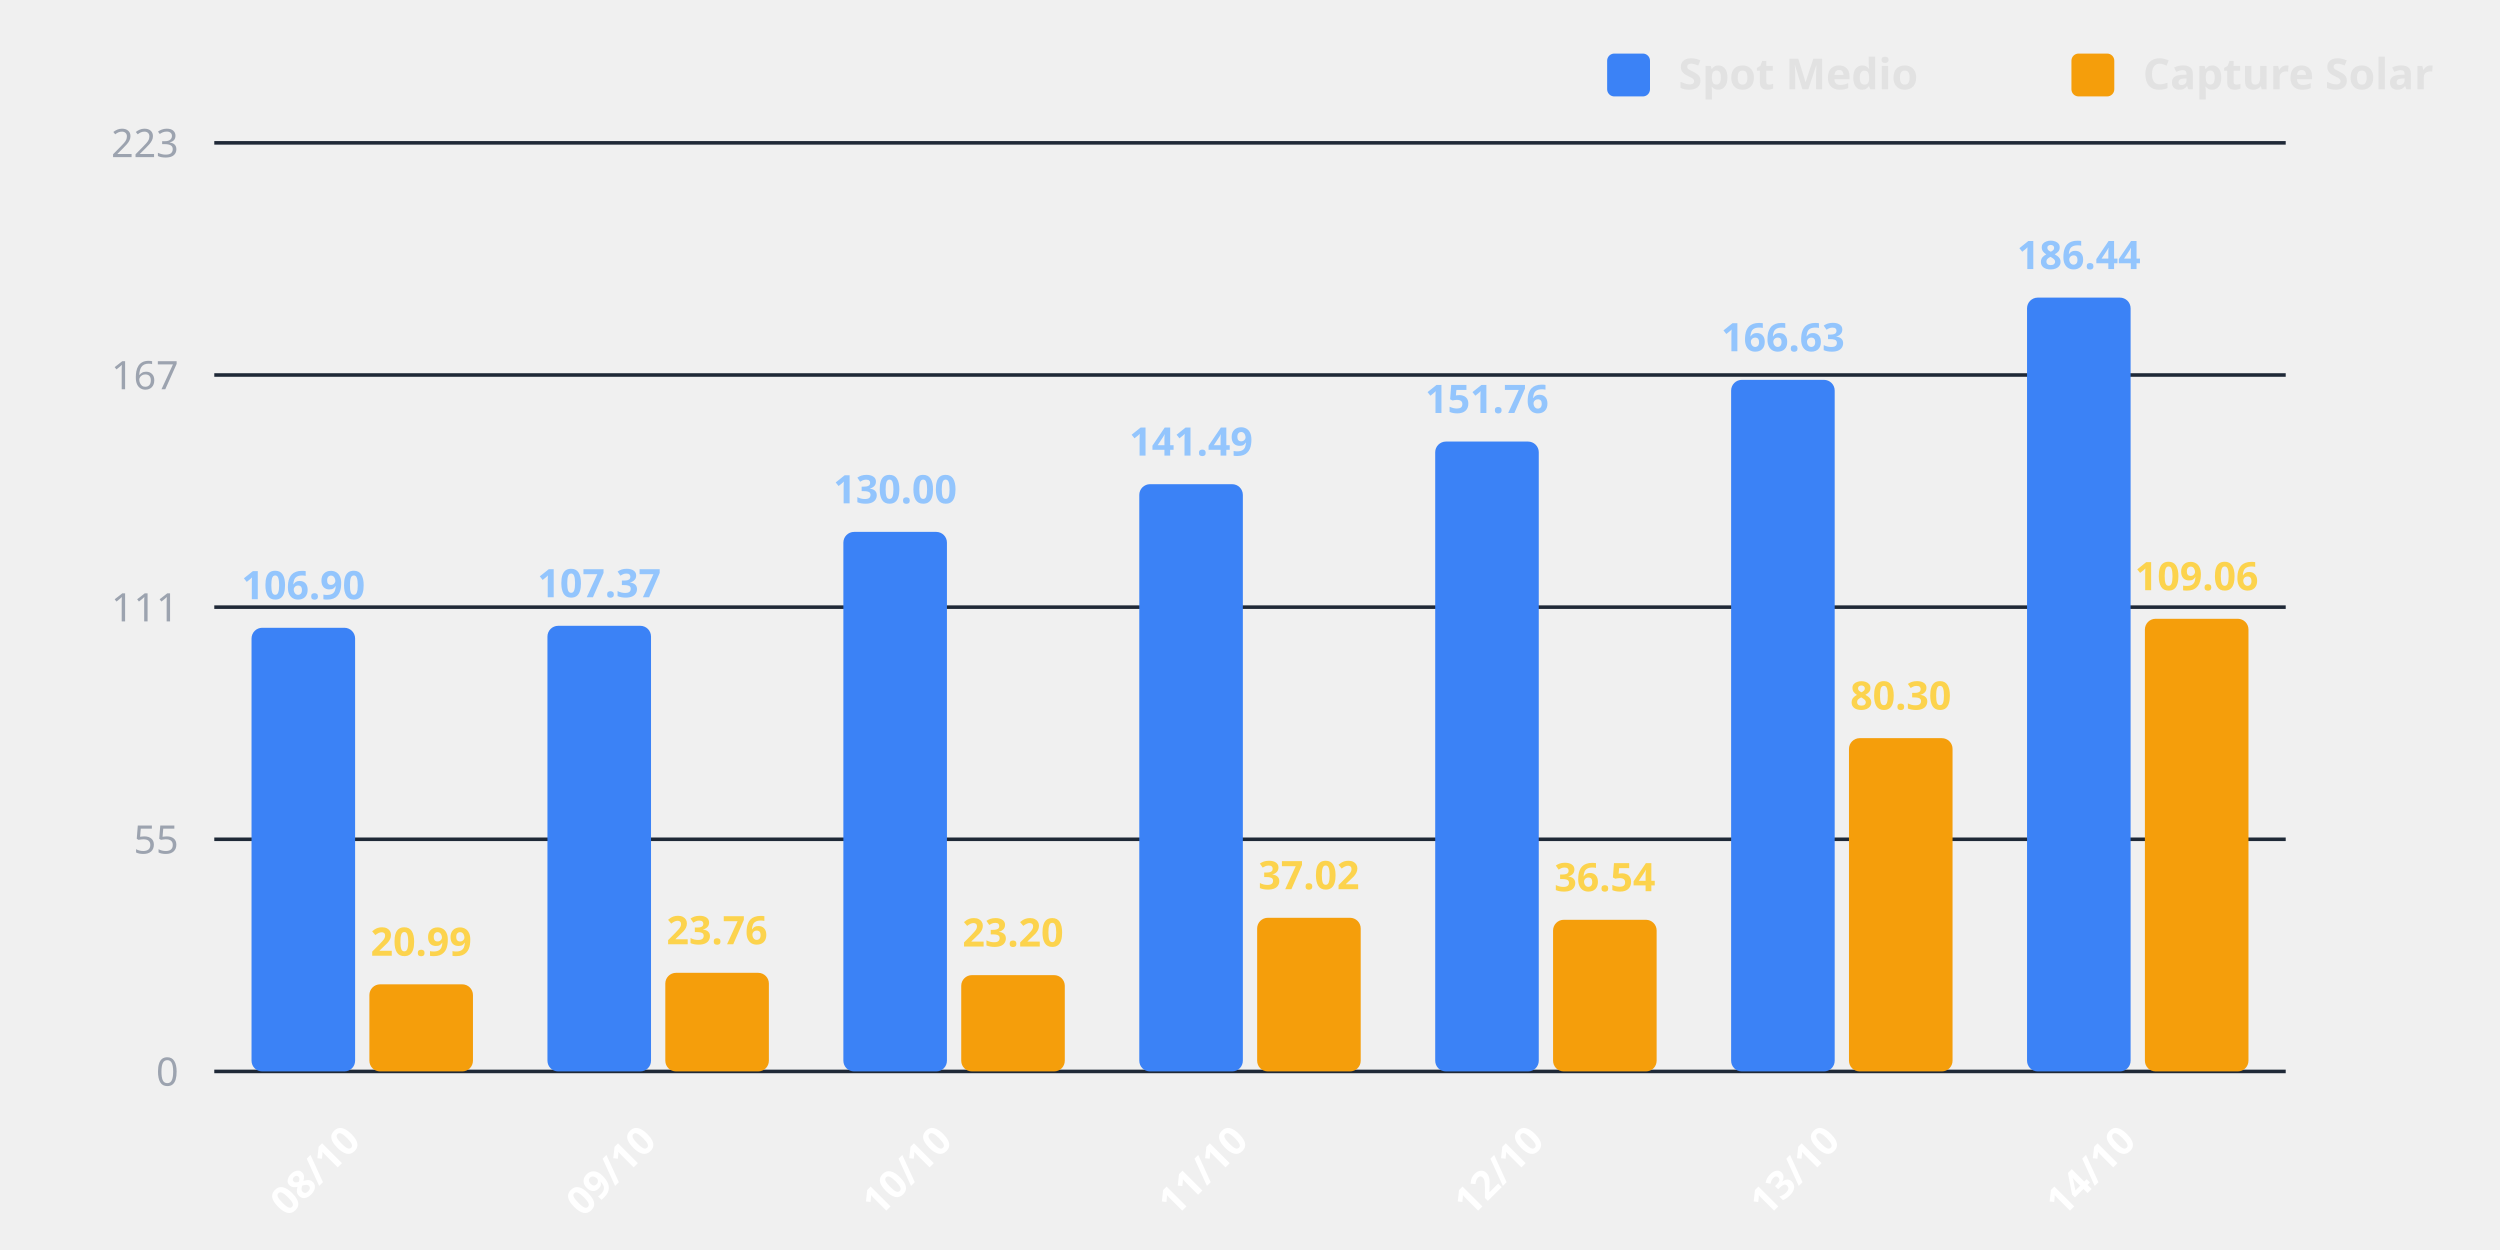
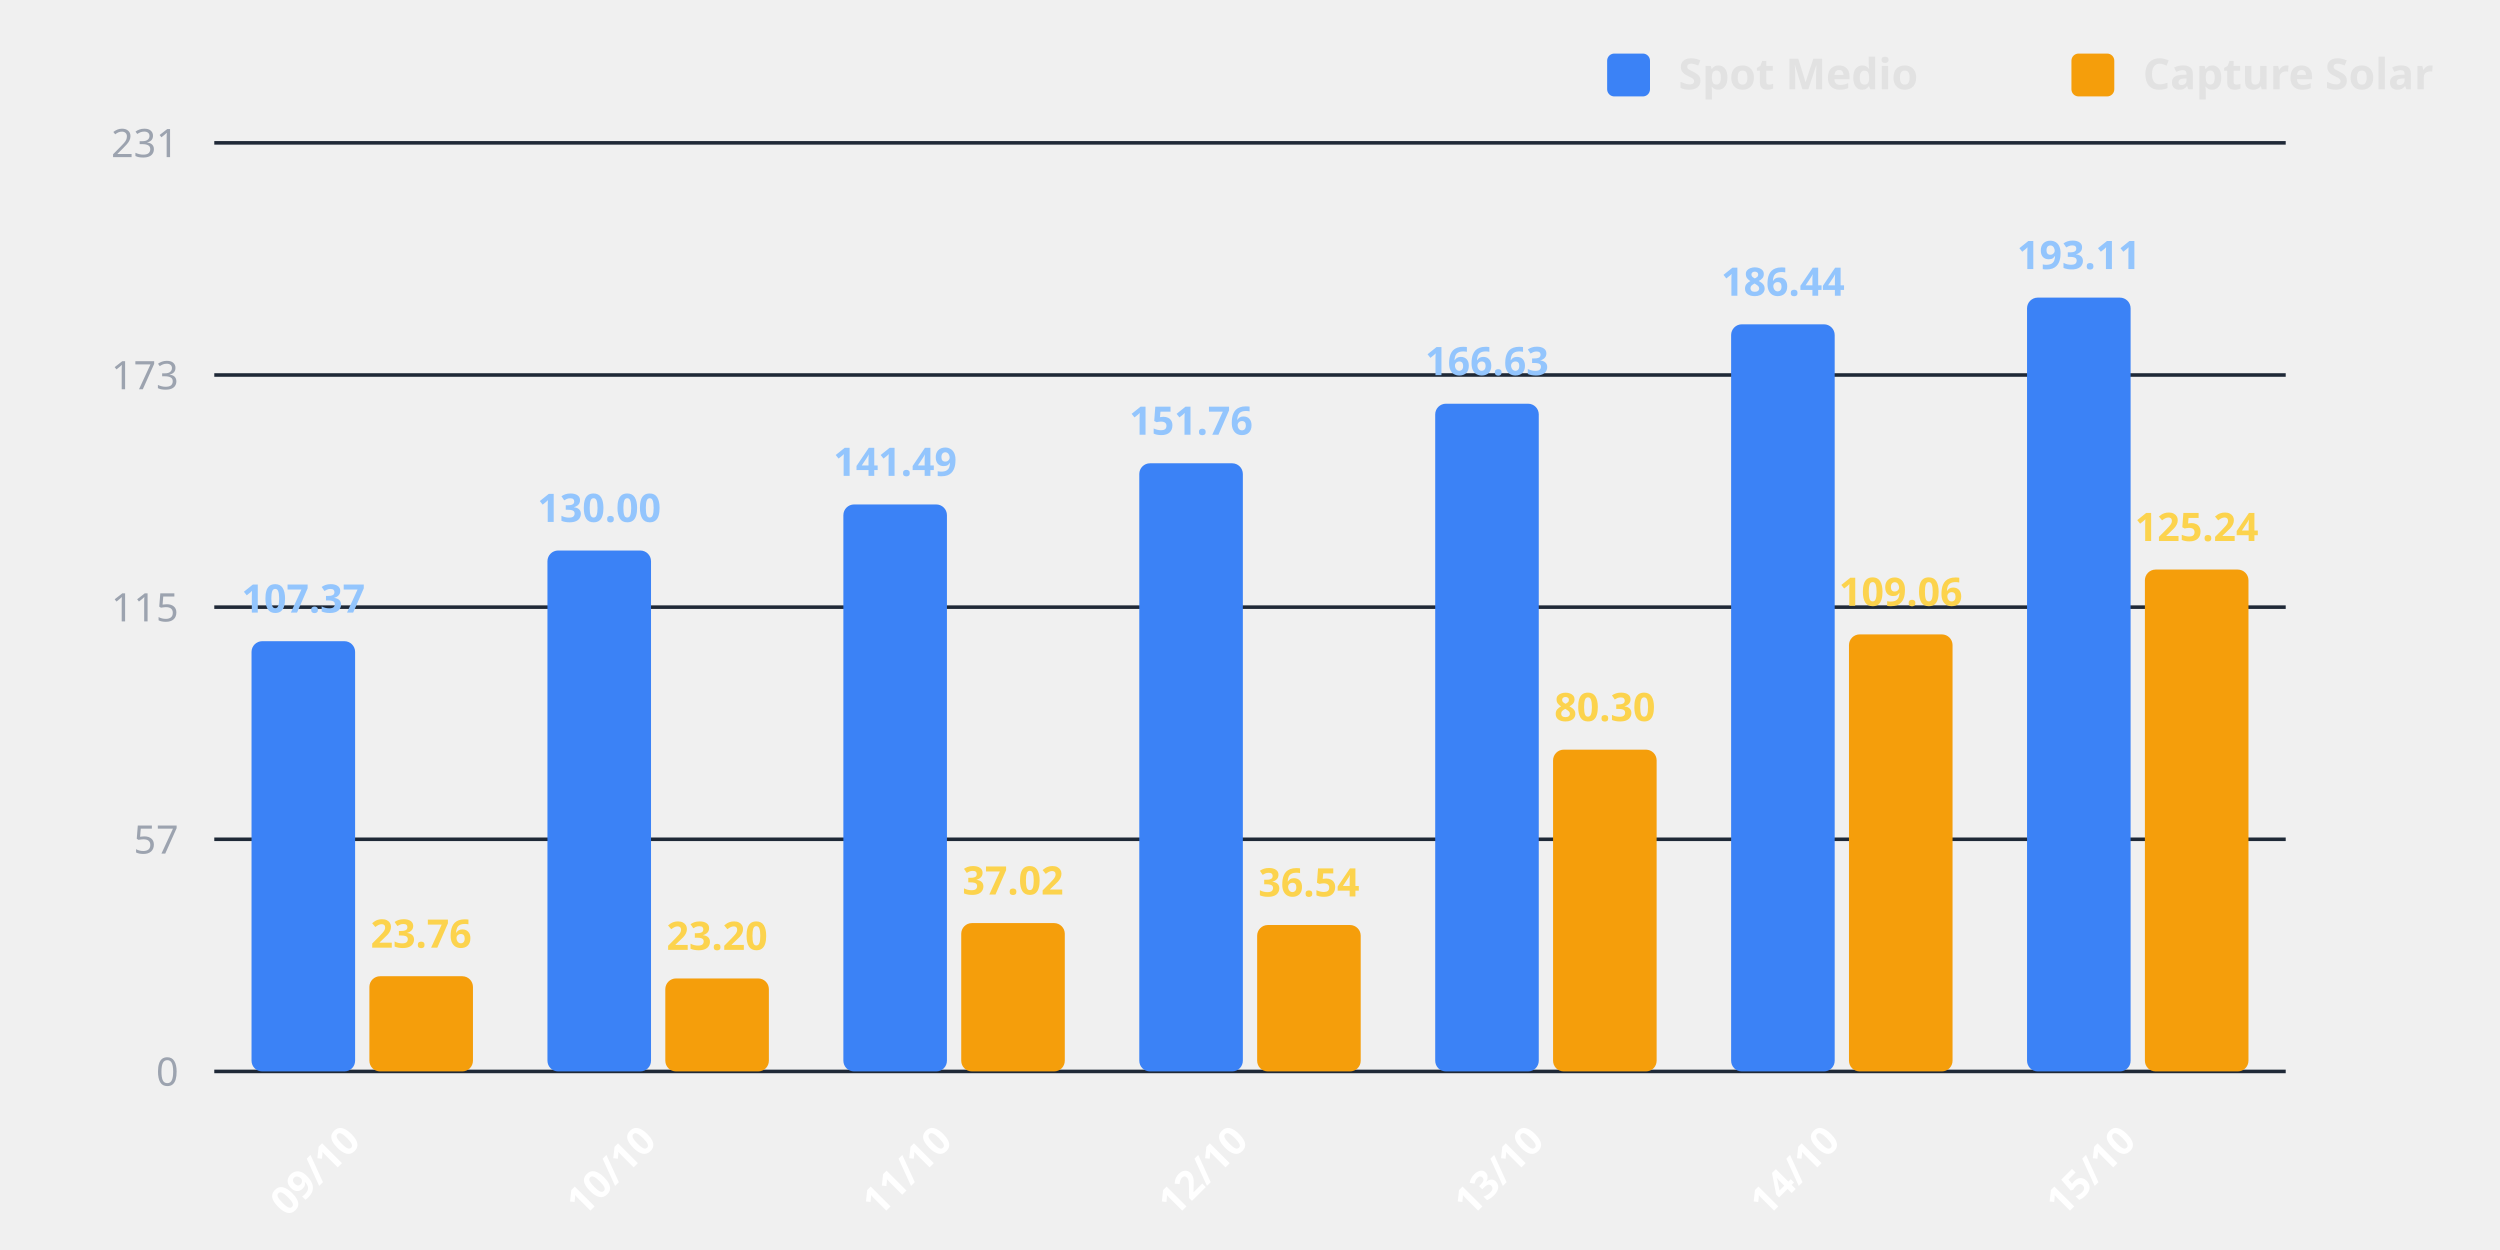
<svg xmlns="http://www.w3.org/2000/svg" viewBox="0 0 700 350" style="font-family: sans-serif; background-color: #0b0f19;">
  <rect x="450" y="15" width="12" height="12" fill="#3b82f6" rx="2" />
  <text x="470" y="25" font-size="12" fill="#e2e2e2" font-weight="bold">Spot Medio</text>
  <rect x="580" y="15" width="12" height="12" fill="#f59e0b" rx="2" />
  <text x="600" y="25" font-size="12" fill="#e2e2e2" font-weight="bold">Capture Solar</text>
  <line x1="60" y1="300.0" x2="640" y2="300.0" stroke="#1f2937" stroke-width="1" />
  <text x="50" y="304.0" text-anchor="end" font-size="11" fill="#9ca3af">0</text>
  <line x1="60" y1="235.0" x2="640" y2="235.0" stroke="#1f2937" stroke-width="1" />
-   <text x="50" y="239.0" text-anchor="end" font-size="11" fill="#9ca3af">55</text>
+   <text x="50" y="239.0" text-anchor="end" font-size="11" fill="#9ca3af">57</text>
  <line x1="60" y1="170.0" x2="640" y2="170.0" stroke="#1f2937" stroke-width="1" />
-   <text x="50" y="174.0" text-anchor="end" font-size="11" fill="#9ca3af">111</text>
+   <text x="50" y="174.0" text-anchor="end" font-size="11" fill="#9ca3af">115</text>
  <line x1="60" y1="105.0" x2="640" y2="105.0" stroke="#1f2937" stroke-width="1" />
-   <text x="50" y="109.0" text-anchor="end" font-size="11" fill="#9ca3af">167</text>
+   <text x="50" y="109.0" text-anchor="end" font-size="11" fill="#9ca3af">173</text>
  <line x1="60" y1="40.0" x2="640" y2="40.0" stroke="#1f2937" stroke-width="1" />
-   <text x="50" y="44.0" text-anchor="end" font-size="11" fill="#9ca3af">223</text>
-   <text x="101.429" y="320" text-anchor="end" transform="rotate(-45, 101.4286, 320)" font-size="11" font-weight="bold" fill="#ffffff">08/10</text>
-   <rect x="70.429" y="175.776" width="29.0" height="124.224" fill="#3b82f6" rx="3" />
-   <text x="84.929" y="167.776" text-anchor="middle" font-size="11" font-weight="bold" fill="#93c5fd">106.90</text>
-   <rect x="103.429" y="275.612" width="29.0" height="24.388" fill="#f59e0b" rx="3" />
-   <text x="117.929" y="267.612" text-anchor="middle" font-size="11" font-weight="bold" fill="#fcd34d">20.99</text>
-   <text x="184.286" y="320" text-anchor="end" transform="rotate(-45, 184.2857, 320)" font-size="11" font-weight="bold" fill="#ffffff">09/10</text>
-   <rect x="153.286" y="175.227" width="29.0" height="124.773" fill="#3b82f6" rx="3" />
-   <text x="167.786" y="167.227" text-anchor="middle" font-size="11" font-weight="bold" fill="#93c5fd">107.37</text>
-   <rect x="186.286" y="272.391" width="29.0" height="27.609" fill="#f59e0b" rx="3" />
-   <text x="200.786" y="264.391" text-anchor="middle" font-size="11" font-weight="bold" fill="#fcd34d">23.76</text>
-   <text x="267.143" y="320" text-anchor="end" transform="rotate(-45, 267.1429, 320)" font-size="11" font-weight="bold" fill="#ffffff">10/10</text>
-   <rect x="236.143" y="148.932" width="29.0" height="151.068" fill="#3b82f6" rx="3" />
-   <text x="250.643" y="140.932" text-anchor="middle" font-size="11" font-weight="bold" fill="#93c5fd">130.00</text>
-   <rect x="269.143" y="273.034" width="29.0" height="26.966" fill="#f59e0b" rx="3" />
-   <text x="283.643" y="265.034" text-anchor="middle" font-size="11" font-weight="bold" fill="#fcd34d">23.20</text>
-   <text x="350.0" y="320" text-anchor="end" transform="rotate(-45, 350.0, 320)" font-size="11" font-weight="bold" fill="#ffffff">11/10</text>
-   <rect x="319.0" y="135.573" width="29.0" height="164.427" fill="#3b82f6" rx="3" />
-   <text x="333.5" y="127.573" text-anchor="middle" font-size="11" font-weight="bold" fill="#93c5fd">141.49</text>
-   <rect x="352.0" y="256.98" width="29.0" height="43.02" fill="#f59e0b" rx="3" />
-   <text x="366.5" y="248.98" text-anchor="middle" font-size="11" font-weight="bold" fill="#fcd34d">37.02</text>
-   <text x="432.857" y="320" text-anchor="end" transform="rotate(-45, 432.8571, 320)" font-size="11" font-weight="bold" fill="#ffffff">12/10</text>
-   <rect x="401.857" y="123.637" width="29.0" height="176.363" fill="#3b82f6" rx="3" />
-   <text x="416.357" y="115.637" text-anchor="middle" font-size="11" font-weight="bold" fill="#93c5fd">151.76</text>
-   <rect x="434.857" y="257.541" width="29.0" height="42.459" fill="#f59e0b" rx="3" />
-   <text x="449.357" y="249.541" text-anchor="middle" font-size="11" font-weight="bold" fill="#fcd34d">36.54</text>
-   <text x="515.714" y="320" text-anchor="end" transform="rotate(-45, 515.7143, 320)" font-size="11" font-weight="bold" fill="#ffffff">13/10</text>
-   <rect x="484.714" y="106.359" width="29.0" height="193.641" fill="#3b82f6" rx="3" />
-   <text x="499.214" y="98.359" text-anchor="middle" font-size="11" font-weight="bold" fill="#93c5fd">166.63</text>
-   <rect x="517.714" y="206.685" width="29.0" height="93.315" fill="#f59e0b" rx="3" />
-   <text x="532.214" y="198.685" text-anchor="middle" font-size="11" font-weight="bold" fill="#fcd34d">80.30</text>
-   <text x="598.571" y="320" text-anchor="end" transform="rotate(-45, 598.5714, 320)" font-size="11" font-weight="bold" fill="#ffffff">14/10</text>
+   <text x="50" y="44.0" text-anchor="end" font-size="11" fill="#9ca3af">231</text>
+   <text x="101.429" y="320" text-anchor="end" transform="rotate(-45, 101.4286, 320)" font-size="11" font-weight="bold" fill="#ffffff">09/10</text>
+   <rect x="70.429" y="179.532" width="29.0" height="120.468" fill="#3b82f6" rx="3" />
+   <text x="84.929" y="171.532" text-anchor="middle" font-size="11" font-weight="bold" fill="#93c5fd">107.37</text>
+   <rect x="103.429" y="273.343" width="29.0" height="26.657" fill="#f59e0b" rx="3" />
+   <text x="117.929" y="265.343" text-anchor="middle" font-size="11" font-weight="bold" fill="#fcd34d">23.76</text>
+   <text x="184.286" y="320" text-anchor="end" transform="rotate(-45, 184.2857, 320)" font-size="11" font-weight="bold" fill="#ffffff">10/10</text>
+   <rect x="153.286" y="154.143" width="29.0" height="145.857" fill="#3b82f6" rx="3" />
+   <text x="167.786" y="146.143" text-anchor="middle" font-size="11" font-weight="bold" fill="#93c5fd">130.00</text>
+   <rect x="186.286" y="273.964" width="29.0" height="26.036" fill="#f59e0b" rx="3" />
+   <text x="200.786" y="265.964" text-anchor="middle" font-size="11" font-weight="bold" fill="#fcd34d">23.20</text>
+   <text x="267.143" y="320" text-anchor="end" transform="rotate(-45, 267.1429, 320)" font-size="11" font-weight="bold" fill="#ffffff">11/10</text>
+   <rect x="236.143" y="141.246" width="29.0" height="158.754" fill="#3b82f6" rx="3" />
+   <text x="250.643" y="133.246" text-anchor="middle" font-size="11" font-weight="bold" fill="#93c5fd">141.49</text>
+   <rect x="269.143" y="258.464" width="29.0" height="41.536" fill="#f59e0b" rx="3" />
+   <text x="283.643" y="250.464" text-anchor="middle" font-size="11" font-weight="bold" fill="#fcd34d">37.02</text>
+   <text x="350.0" y="320" text-anchor="end" transform="rotate(-45, 350.0, 320)" font-size="11" font-weight="bold" fill="#ffffff">12/10</text>
+   <rect x="319.0" y="129.721" width="29.0" height="170.279" fill="#3b82f6" rx="3" />
+   <text x="333.5" y="121.721" text-anchor="middle" font-size="11" font-weight="bold" fill="#93c5fd">151.76</text>
+   <rect x="352.0" y="259.006" width="29.0" height="40.994" fill="#f59e0b" rx="3" />
+   <text x="366.5" y="251.006" text-anchor="middle" font-size="11" font-weight="bold" fill="#fcd34d">36.54</text>
+   <text x="432.857" y="320" text-anchor="end" transform="rotate(-45, 432.8571, 320)" font-size="11" font-weight="bold" fill="#ffffff">13/10</text>
+   <rect x="401.857" y="113.039" width="29.0" height="186.961" fill="#3b82f6" rx="3" />
+   <text x="416.357" y="105.039" text-anchor="middle" font-size="11" font-weight="bold" fill="#93c5fd">166.63</text>
+   <rect x="434.857" y="209.904" width="29.0" height="90.096" fill="#f59e0b" rx="3" />
+   <text x="449.357" y="201.904" text-anchor="middle" font-size="11" font-weight="bold" fill="#fcd34d">80.30</text>
+   <text x="515.714" y="320" text-anchor="end" transform="rotate(-45, 515.7143, 320)" font-size="11" font-weight="bold" fill="#ffffff">14/10</text>
+   <rect x="484.714" y="90.808" width="29.0" height="209.192" fill="#3b82f6" rx="3" />
+   <text x="499.214" y="82.808" text-anchor="middle" font-size="11" font-weight="bold" fill="#93c5fd">186.44</text>
+   <rect x="517.714" y="177.63" width="29.0" height="122.37" fill="#f59e0b" rx="3" />
+   <text x="532.214" y="169.63" text-anchor="middle" font-size="11" font-weight="bold" fill="#fcd34d">109.06</text>
+   <text x="598.571" y="320" text-anchor="end" transform="rotate(-45, 598.5714, 320)" font-size="11" font-weight="bold" fill="#ffffff">15/10</text>
  <rect x="567.571" y="83.333" width="29.0" height="216.667" fill="#3b82f6" rx="3" />
-   <text x="582.071" y="75.333" text-anchor="middle" font-size="11" font-weight="bold" fill="#93c5fd">186.44</text>
-   <rect x="600.571" y="173.257" width="29.0" height="126.743" fill="#f59e0b" rx="3" />
-   <text x="615.071" y="165.257" text-anchor="middle" font-size="11" font-weight="bold" fill="#fcd34d">109.06</text>
+   <text x="582.071" y="75.333" text-anchor="middle" font-size="11" font-weight="bold" fill="#93c5fd">193.11</text>
+   <rect x="600.571" y="159.479" width="29.0" height="140.521" fill="#f59e0b" rx="3" />
+   <text x="615.071" y="151.479" text-anchor="middle" font-size="11" font-weight="bold" fill="#fcd34d">125.24</text>
</svg>
